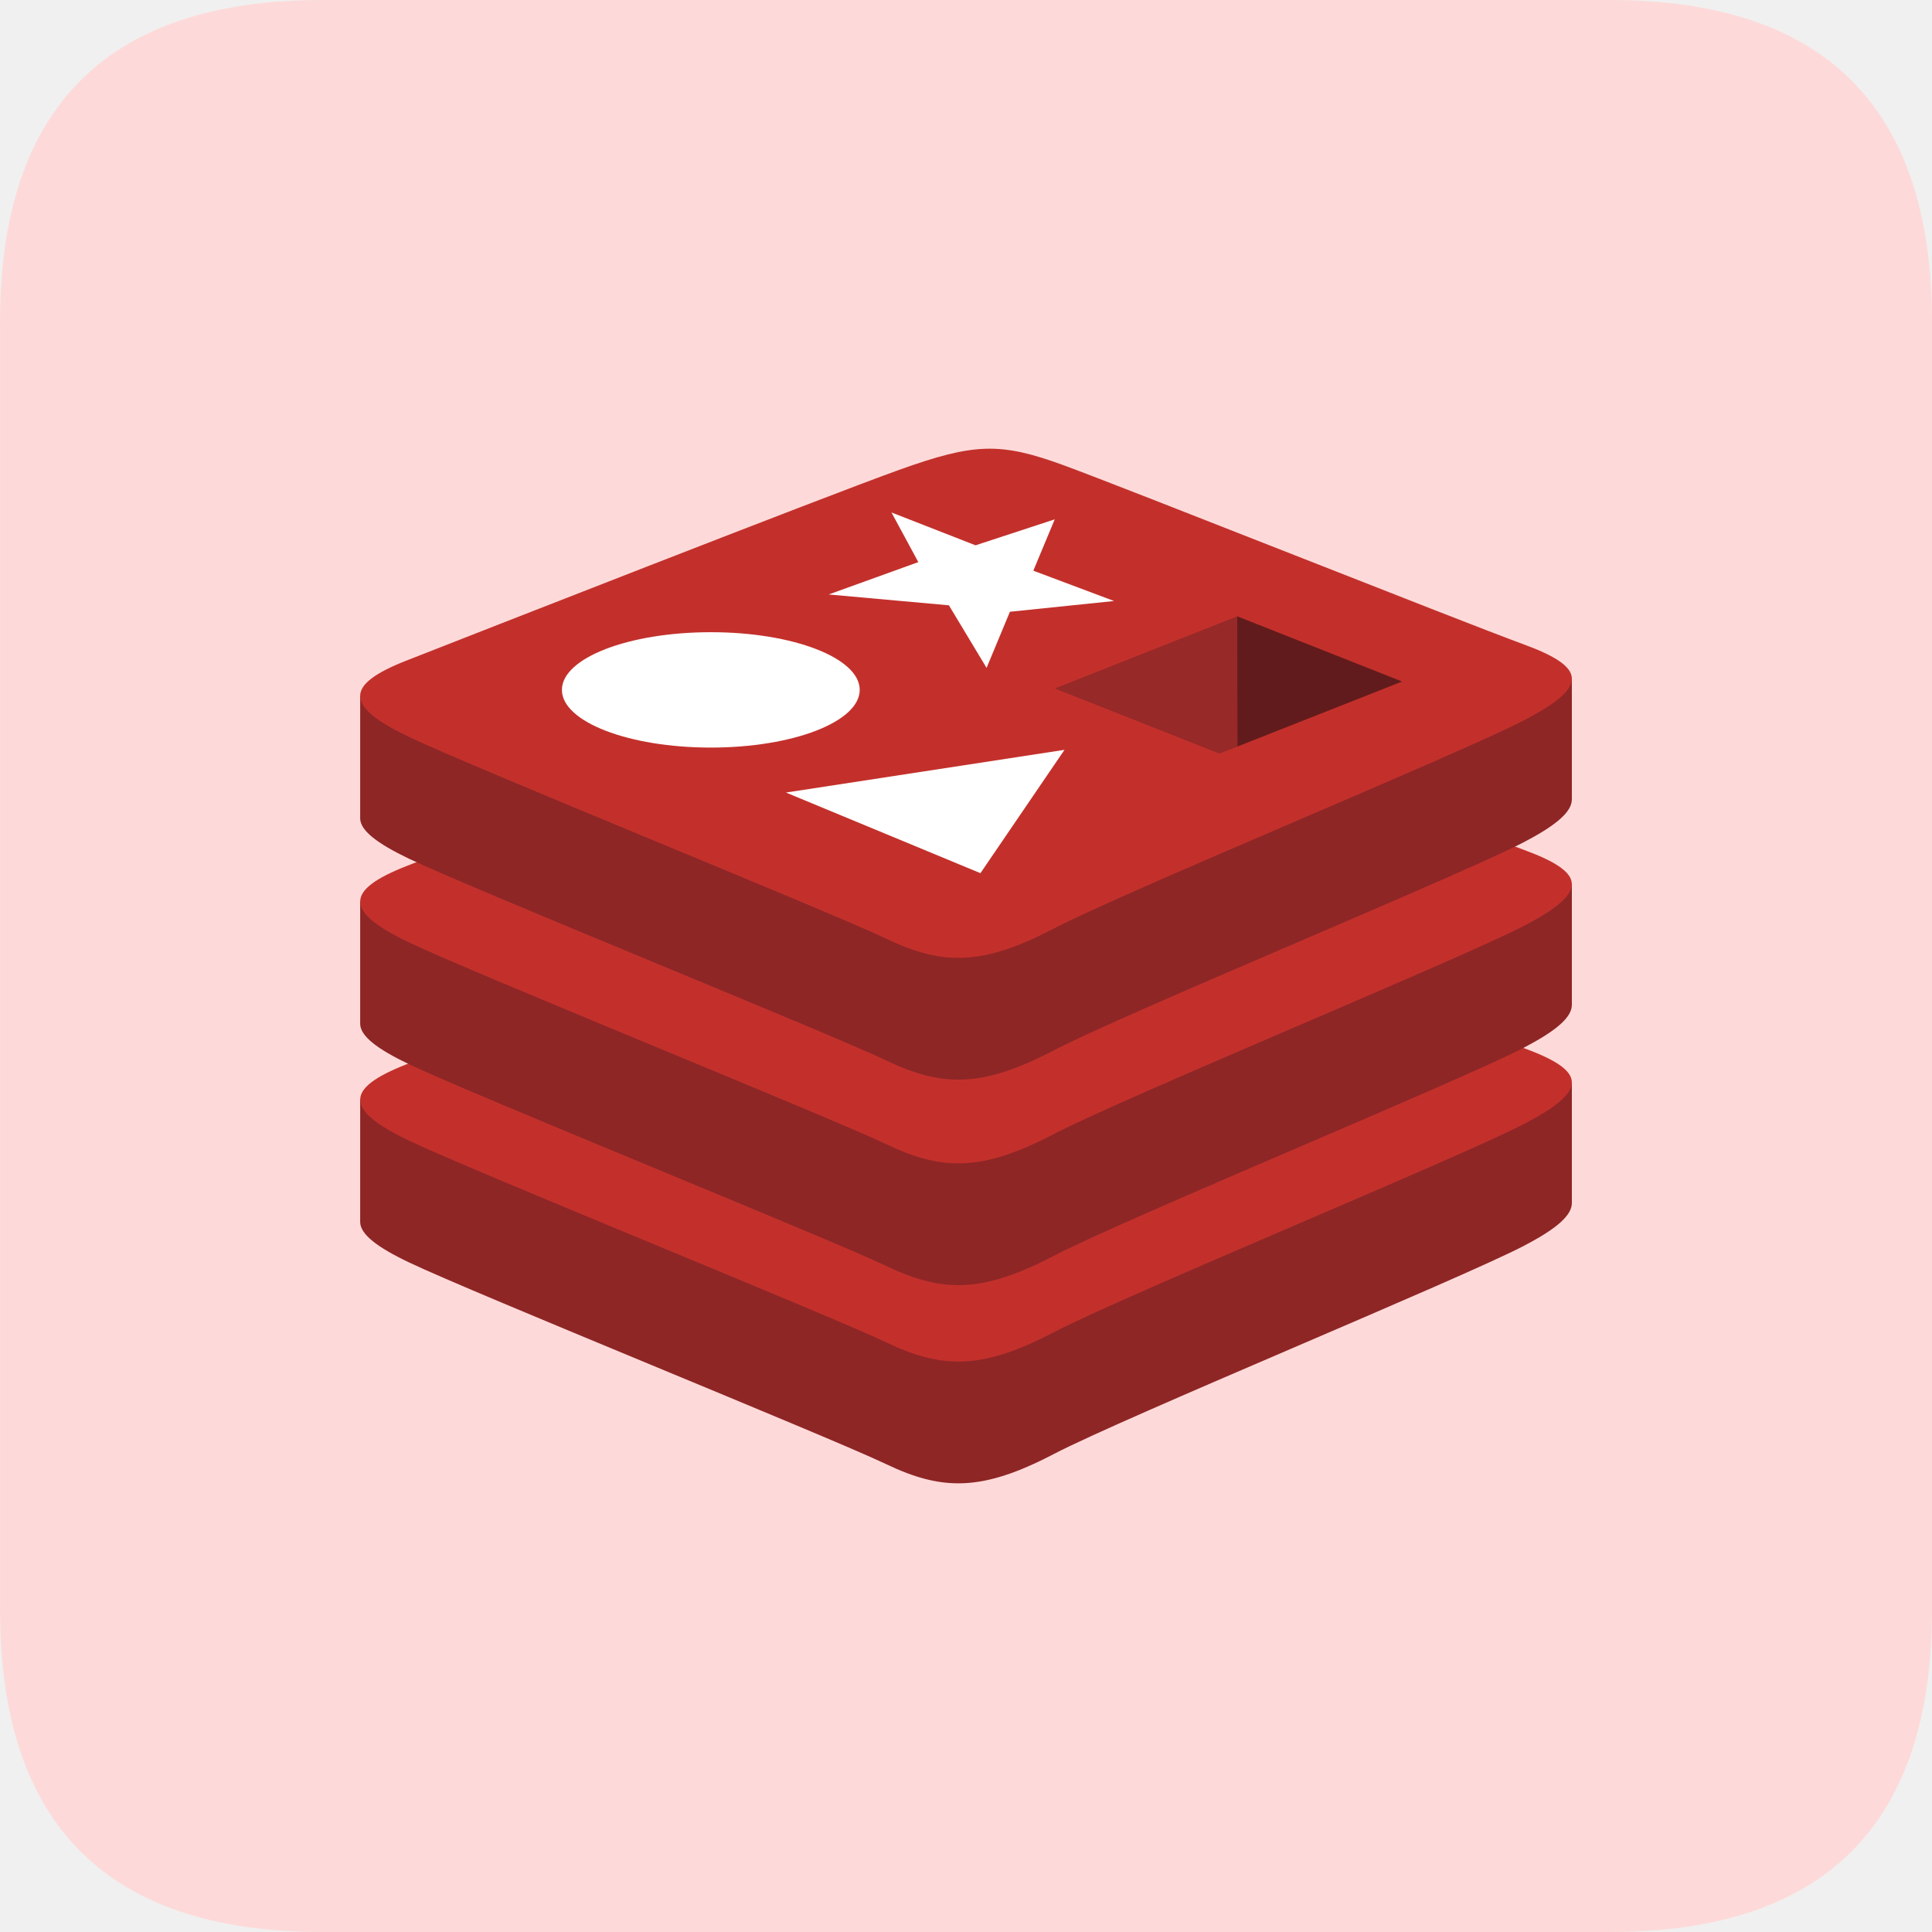
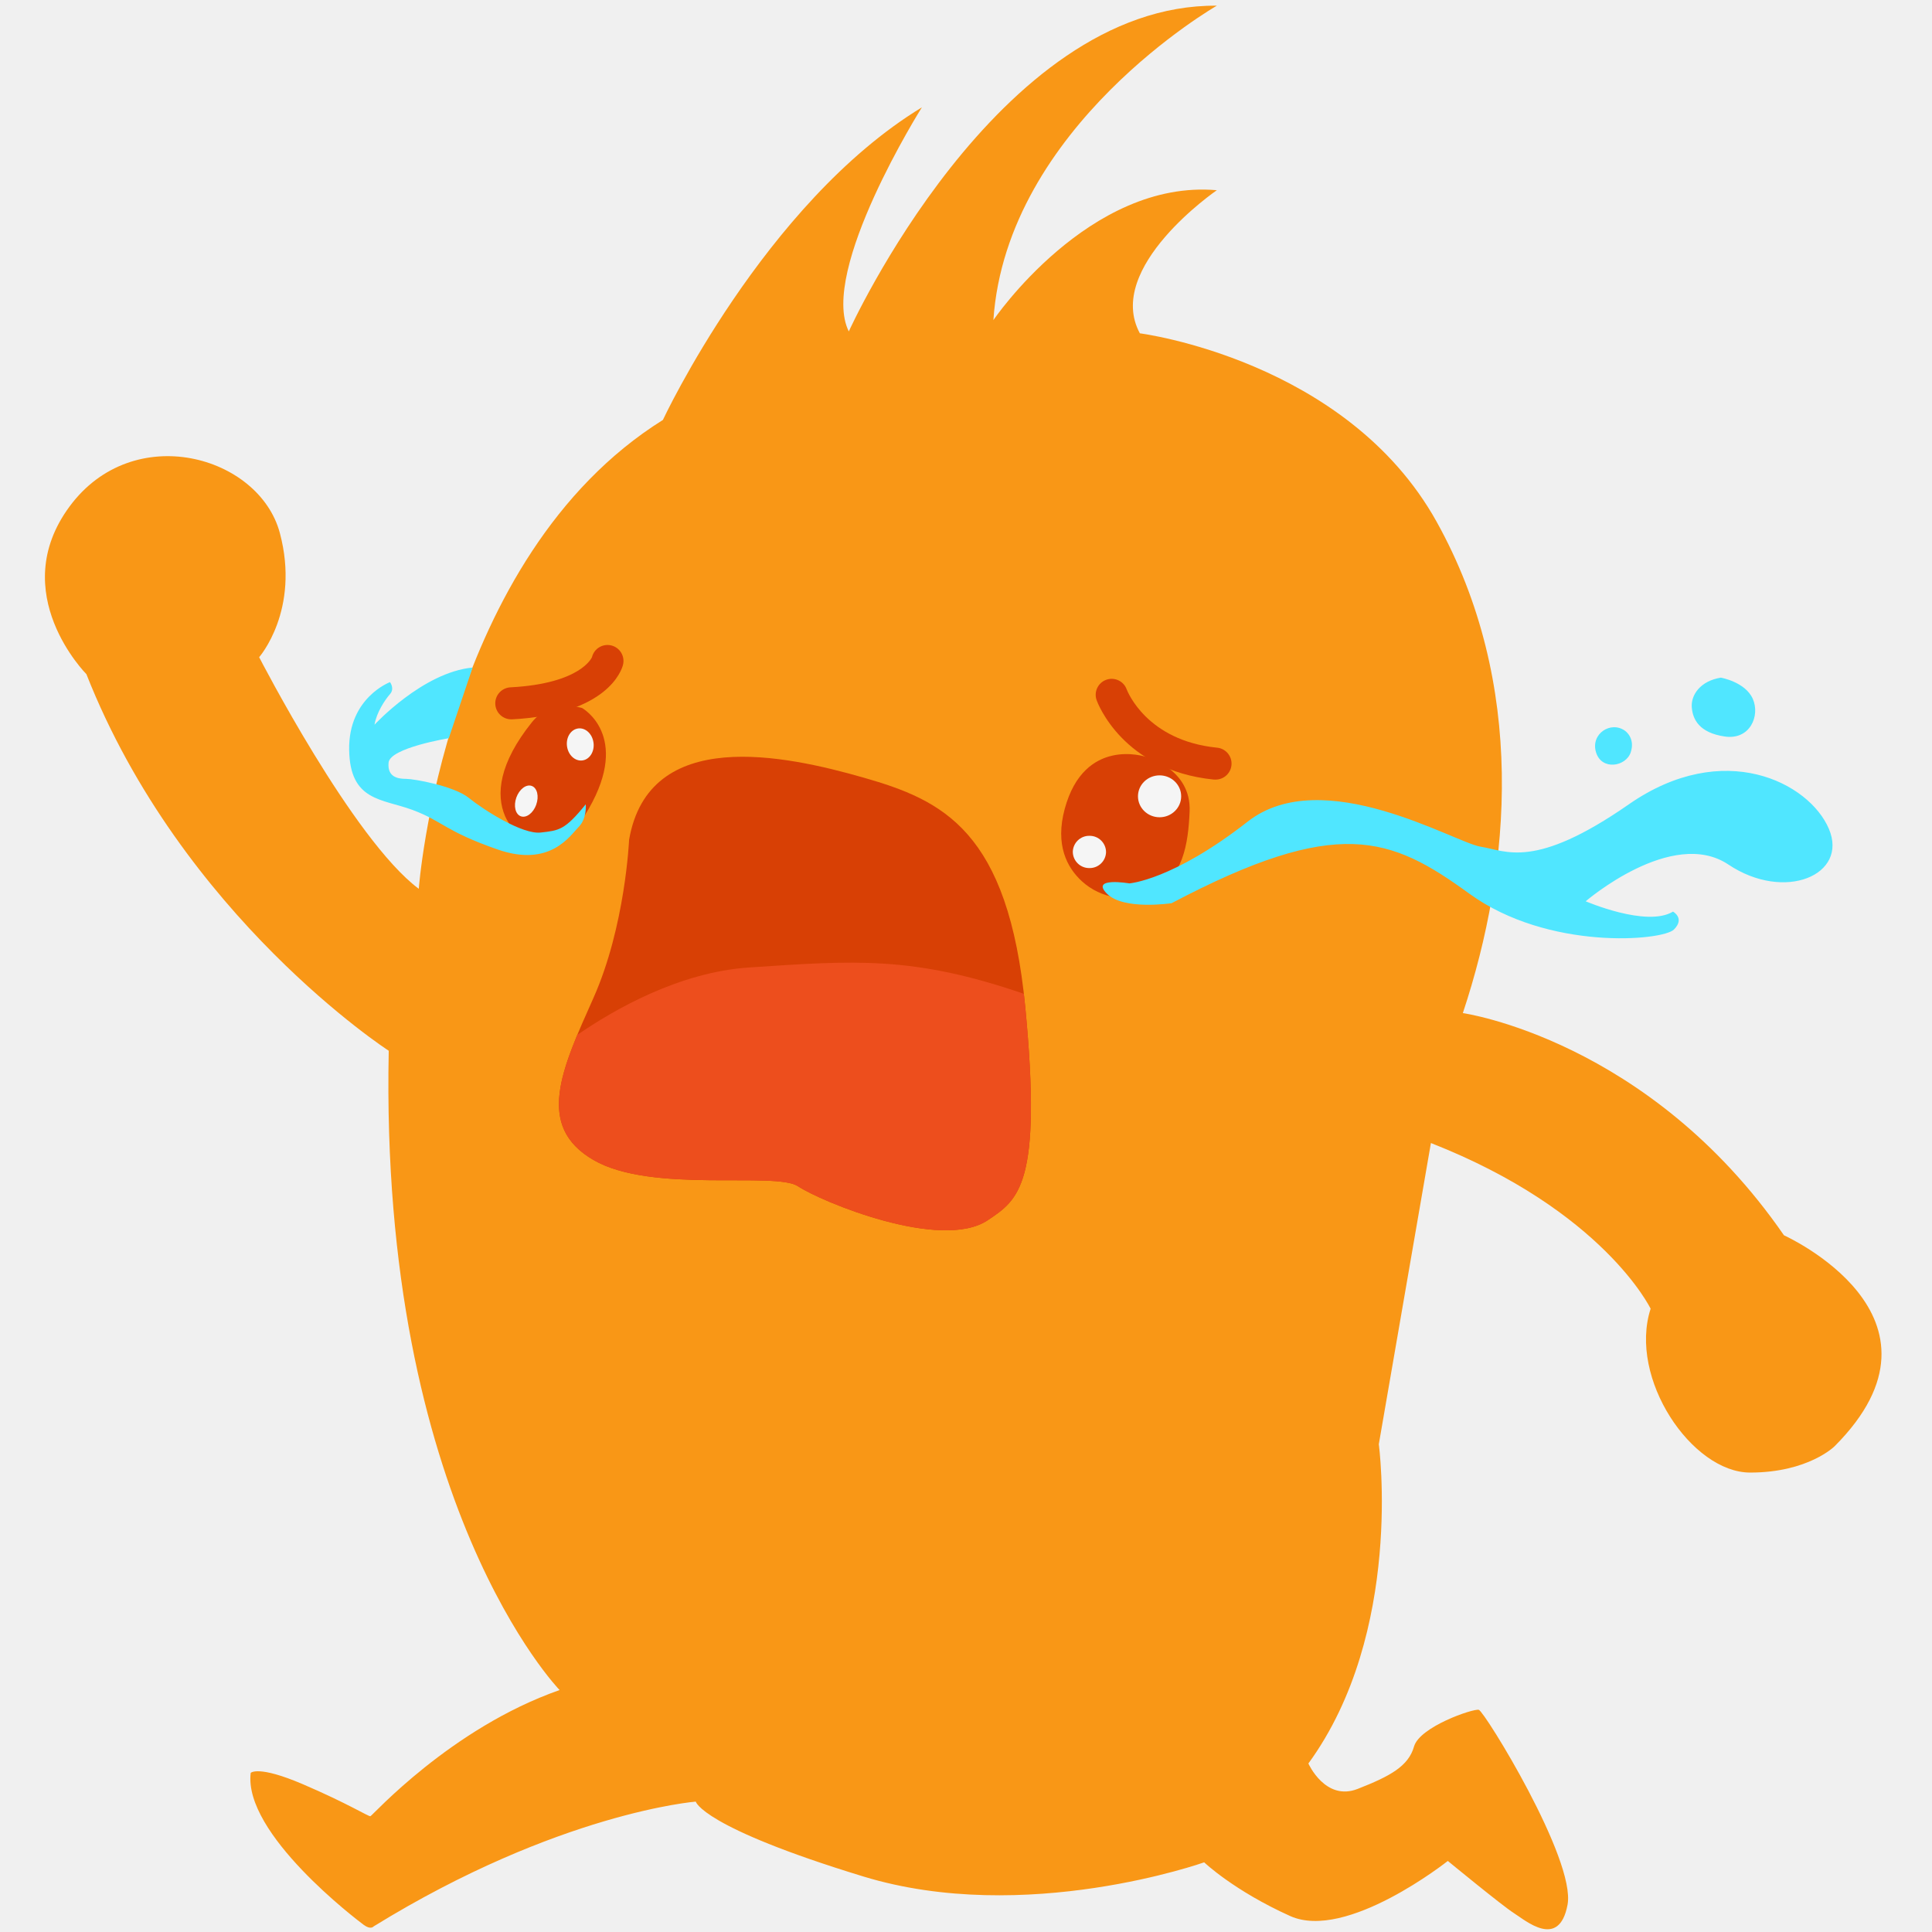
- <svg xmlns="http://www.w3.org/2000/svg" t="1738288716642" class="icon" viewBox="0 0 1024 1024" version="1.1" p-id="26789" width="200" height="200">
-   <path d="M0.013 0.002m170.666 0l682.665 0q170.666 0 170.666 170.666l0 682.665q0 170.666-170.666 170.666l-682.665 0q-170.666 0-170.666-170.666l0-682.665q0-170.666 170.666-170.666Z" fill="#FDDAD9" p-id="26790" />
-   <path d="M807.947 660.196c-34.247 17.863-211.825 90.851-249.599 110.563-37.831 19.712-58.823 19.513-88.69 5.262C439.82 761.714 250.921 685.398 216.844 669.128 199.863 661.05 190.903 654.138 190.903 647.681V582.742S436.89 529.21 476.598 514.959c39.68-14.222 53.475-14.763 87.267-2.389 33.792 12.373 235.861 48.839 269.255 61.07v64c0 6.4-7.737 13.454-25.173 22.528" fill="#8E2626" p-id="26791" />
-   <path d="M807.947 595.628c-34.275 17.892-211.825 90.851-249.599 110.592-37.831 19.712-58.823 19.513-88.69 5.234-29.838-14.279-218.737-90.595-252.785-106.866-34.019-16.242-34.759-27.477-1.308-40.533 33.422-13.084 221.297-86.812 261.034-101.063 39.708-14.222 53.475-14.791 87.267-2.389 33.792 12.373 210.261 82.631 243.683 94.862 33.394 12.231 34.645 22.329 0.398 40.163" fill="#C3302B" p-id="26792" />
-   <path d="M807.947 555.151c-34.247 17.863-211.825 90.851-249.599 110.563-37.831 19.712-58.823 19.513-88.69 5.234C439.82 656.669 250.921 580.353 216.844 564.083 199.863 555.976 190.903 549.093 190.903 542.607V477.697S436.89 424.165 476.598 409.914c39.68-14.222 53.475-14.763 87.267-2.389 33.792 12.373 235.861 48.839 269.255 61.07v64c0 6.4-7.737 13.454-25.173 22.528" fill="#8E2626" p-id="26793" />
-   <path d="M807.947 490.611c-34.275 17.863-211.825 90.851-249.599 110.563-37.831 19.712-58.823 19.513-88.69 5.234-29.838-14.251-218.737-90.595-252.785-106.866-34.019-16.213-34.759-27.449-1.308-40.562 33.422-13.084 221.297-86.755 261.034-101.034 39.708-14.222 53.475-14.763 87.267-2.389 33.792 12.373 210.261 82.602 243.683 94.834 33.394 12.26 34.645 22.357 0.398 40.22" fill="#C3302B" p-id="26794" />
-   <path d="M807.947 446.238c-34.247 17.863-211.825 90.823-249.599 110.563-37.831 19.712-58.823 19.513-88.69 5.234C439.82 547.756 250.921 471.439 216.844 455.169 199.863 447.034 190.903 440.179 190.903 433.722V368.784S436.89 315.251 476.598 301.001c39.68-14.251 53.475-14.791 87.267-2.361 33.792 12.345 235.861 48.811 269.255 61.042v64c0 6.4-7.737 13.454-25.173 22.528" fill="#8E2626" p-id="26795" />
-   <path d="M807.947 381.669c-34.275 17.892-211.825 90.851-249.628 110.592-37.774 19.684-58.795 19.513-88.661 5.234C439.791 483.215 250.921 406.899 216.873 390.629 182.825 374.359 182.085 363.152 215.564 350.067 248.93 336.983 436.862 263.283 476.57 249.033c39.737-14.222 53.504-14.791 87.296-2.389 33.792 12.373 210.261 82.631 243.655 94.862 33.422 12.231 34.702 22.329 0.427 40.163" fill="#C3302B" p-id="26796" />
-   <path d="M376.759 335.077c43.577 0 78.905 13.653 78.905 30.578 0 16.896-35.328 30.578-78.905 30.578-43.605 0-78.933-13.682-78.933-30.578s35.328-30.578 78.933-30.578m142.876 127.715l-103.054-42.723 147.626-22.642-44.572 65.394m70.855-144.27l-55.211 5.689-12.373 29.753-19.968-33.166-63.715-5.746 47.502-17.152-14.222-26.311 44.544 17.408 41.984-13.767-11.349 27.221 42.809 16.071" fill="#FFFFFF" p-id="26797" />
-   <path d="M655.741 326.658l87.41 34.56-87.324 34.475z" fill="#621B1C" p-id="26798" />
-   <path d="M559.059 364.915l96.711-38.258 0.057 69.063-9.5 3.698z" fill="#972928" p-id="26799" />
+ <svg xmlns="http://www.w3.org/2000/svg" t="1738589517736" class="icon" viewBox="0 0 1024 1024" version="1.1" p-id="36415" width="200" height="200">
+   <path d="M730.803 765.511s13.43 99.555-37.329 169.175c0 0 8.954 20.206 26.124 13.467 17.17-6.728 26.874-11.967 29.863-22.457 2.977-10.478 31.35-20.206 34.34-19.456 2.976 0.75 51.497 79.348 47.032 103.293-4.489 23.957-22.397 8.24-28.374 4.5-5.978-3.75-35.09-27.695-35.09-27.695s-53.736 42.663-83.587 29.184c-29.875-13.467-45.544-28.446-45.544-28.446s-94.804 33.697-180.641 7.502c-85.85-26.207-88.826-39.686-88.826-39.686s-72.656 5.74-170.698 66.12c0 0-1.489 2-5.228-0.75-3.726-2.74-63.94-48.403-59.963-80.587 0 0 3.727-4.24 27.624 5.989 23.885 10.228 34.828 17.217 35.828 16.967 0.988-0.25 42.544-46.663 100.269-66.87 0 0-95.542-98.303-90.565-338.836 0 0-109.484-70.858-160.244-199.609 0 0-42.793-42.924-8.954-88.826 33.84-45.913 100.519-26.957 111.473 13.967 10.943 40.925-10.954 65.87-10.954 65.87s49.771 96.803 84.599 122.76c0 0 12.943-175.651 129.393-248.51 0 0 53.581-114.783 137.264-165.674 0 0-54.653 86.826-38.734 118.76 0 0 78.622-173.663 195.072-172.65 0 0-111.473 63.868-118.438 166.661 0 0 50.759-74.847 118.438-68.858 0 0-59.713 40.913-40.805 75.848 0 0 109.485 13.979 157.256 99.804 47.77 85.837 39.805 182.653 13.93 260.489 0 0 98.543 13.979 170.199 117.772 0 0 95.542 42.913 26.874 111.783 0 0-13.931 13.978-44.794 13.978-30.851 0-64.69-49.914-52.748-86.837 0 0-24.885-51.89-116.45-87.826L730.79 765.511z" fill="#F99716" p-id="36416" />
+   <path d="M333.431 445.13s-1.988 45.914-18.908 83.837c-16.92 37.936-30.851 67.87 0 85.838 30.85 17.967 96.542 5.989 108.484 13.967 11.943 7.977 75.681 34.578 100.519 17.967 16.432-10.978 28.862-18.956 19.908-112.783-8.954-93.815-43.793-109.782-85.587-121.76-41.805-11.979-113.997-27.505-124.416 32.934" fill="#D84005" p-id="36417" />
+   <path d="M543.434 533.956a372.54 372.54 0 0 0-0.774-7.203c-58.891-20.29-90.04-17.658-145.527-13.979-37.137 2.453-71.692 22.314-91.16 35.745-11.906 28.696-16.788 51.533 8.55 66.286 30.85 17.967 96.542 5.989 108.484 13.967 11.943 7.977 75.681 34.578 100.519 17.98 16.432-10.99 28.862-18.98 19.908-112.796" fill="#ED4E1D" p-id="36418" />
+   <path d="M607.137 401.098s24.385 6.109 23.385 29.065c-0.75 17.29-3.477 35.15-19.658 42.699a34.304 34.304 0 0 1-37.507-5.835c-7.776-7.168-14.241-19.146-9.014-38.364 10.442-38.424 42.794-27.565 42.794-27.565" fill="#D84005" p-id="36419" />
+   <path d="M643.977 413.196a8.823 8.823 0 0 1-0.893-0.036c-48.033-4.989-61.285-40.495-61.833-42.008a8.454 8.454 0 1 1 15.908-5.786c0.476 1.214 10.668 27.064 47.675 30.898a8.478 8.478 0 0 1-0.857 16.932m-372.76-31.935a8.478 8.478 0 1 1-0.452-16.967c37.22-2.024 42.984-15.896 43.008-16.027a8.454 8.454 0 1 1 16.431 4.108c-0.667 2.667-7.954 26.124-58.51 28.874a8.24 8.24 0 0 1-0.477 0.012" fill="#D84005" p-id="36420" />
+   <path d="M308.545 375.272s25.886 14.467 3.49 53.391c-22.386 38.936-41.116 11.312-44.295 4-4.977-11.478-3.298-28.1 14.253-49.949 10.276-12.788 26.552-7.442 26.552-7.442" fill="#D84005" p-id="36421" />
+   <path d="M626.045 422.055c0 6.132-5.12 11.109-11.443 11.109-6.322 0-11.454-4.977-11.454-11.11 0-6.12 5.12-11.097 11.454-11.097 6.311 0 11.443 4.978 11.443 11.098m-39.817 29.493a8.692 8.692 0 0 1-8.811 8.55 8.692 8.692 0 0 1-8.811-8.55 8.692 8.692 0 0 1 8.81-8.549 8.692 8.692 0 0 1 8.812 8.55M284.22 426.507c-1.596 4.441-5.24 7.192-8.157 6.144-2.905-1.048-3.977-5.49-2.393-9.942 1.584-4.442 5.239-7.192 8.144-6.156 2.918 1.047 3.99 5.5 2.394 9.942m30.374-32.851c0.608 4.68-2.024 8.894-5.906 9.406-3.881 0.512-7.537-2.858-8.156-7.549-0.619-4.68 2.024-8.882 5.906-9.406 3.882-0.512 7.525 2.857 8.144 7.549" fill="#F5F5F5" p-id="36422" />
+   <path d="M206.705 367.902c-2.62 3-7.096 9.609-8.216 16.217 0 0 25.6-27.79 51.986-30.303l-12.621 37.471s-31.149 5.06-31.899 12.92c-0.75 7.858 5.227 8.608 9.335 8.608 4.096 0 25.374 3.739 33.22 10.109 7.835 6.358 28.399 19.456 38.067 18.337 9.669-1.12 12.681-1.12 23.886-14.967 0 0 0.738 7.477-3.74 11.978-4.476 4.489-15.074 21.706-42.983 11.967-27.922-9.728-29.053-14.968-45.092-20.957-16.05-5.989-33.22-4.453-33.59-31.982-0.38-27.529 21.647-35.757 21.647-35.757s2.62 3.37 0 6.359zM598.6 468.206s22.885-1.595 62.702-32.732c39.805-31.137 109.818 11.157 123.415 13.276 13.586 2.12 28.363 12.479 78.622-22.456s95.554-11.479 105.996 12.978c10.454 24.445-23.385 38.924-53.248 18.956-29.85-19.956-75.633 19.468-75.633 19.468s32.34 13.967 46.27 5.477c0 0 6.478 3.5 0.5 9.49-5.965 5.99-66.679 11.36-108.484-19.027-41.793-30.363-69.668-41.353-157.755 5.06 0 0-25.434 3.93-34.328-5.06-8.895-8.978 11.942-5.418 11.942-5.418M861.35 387.37s5.478 3.738 2.977 11.347c-2.476 7.62-15.42 9.859-18.408 0-2.976-9.847 7.966-16.836 15.432-11.347m50.76-28.196s12.93 2.238 16.907 11.228c3.989 8.978-1.476 21.957-14.92 19.956-13.43-1.988-16.92-9.025-17.42-15.479-0.487-6.477 4.478-13.967 15.432-15.717" fill="#50E6FF" p-id="36423" />
</svg>
